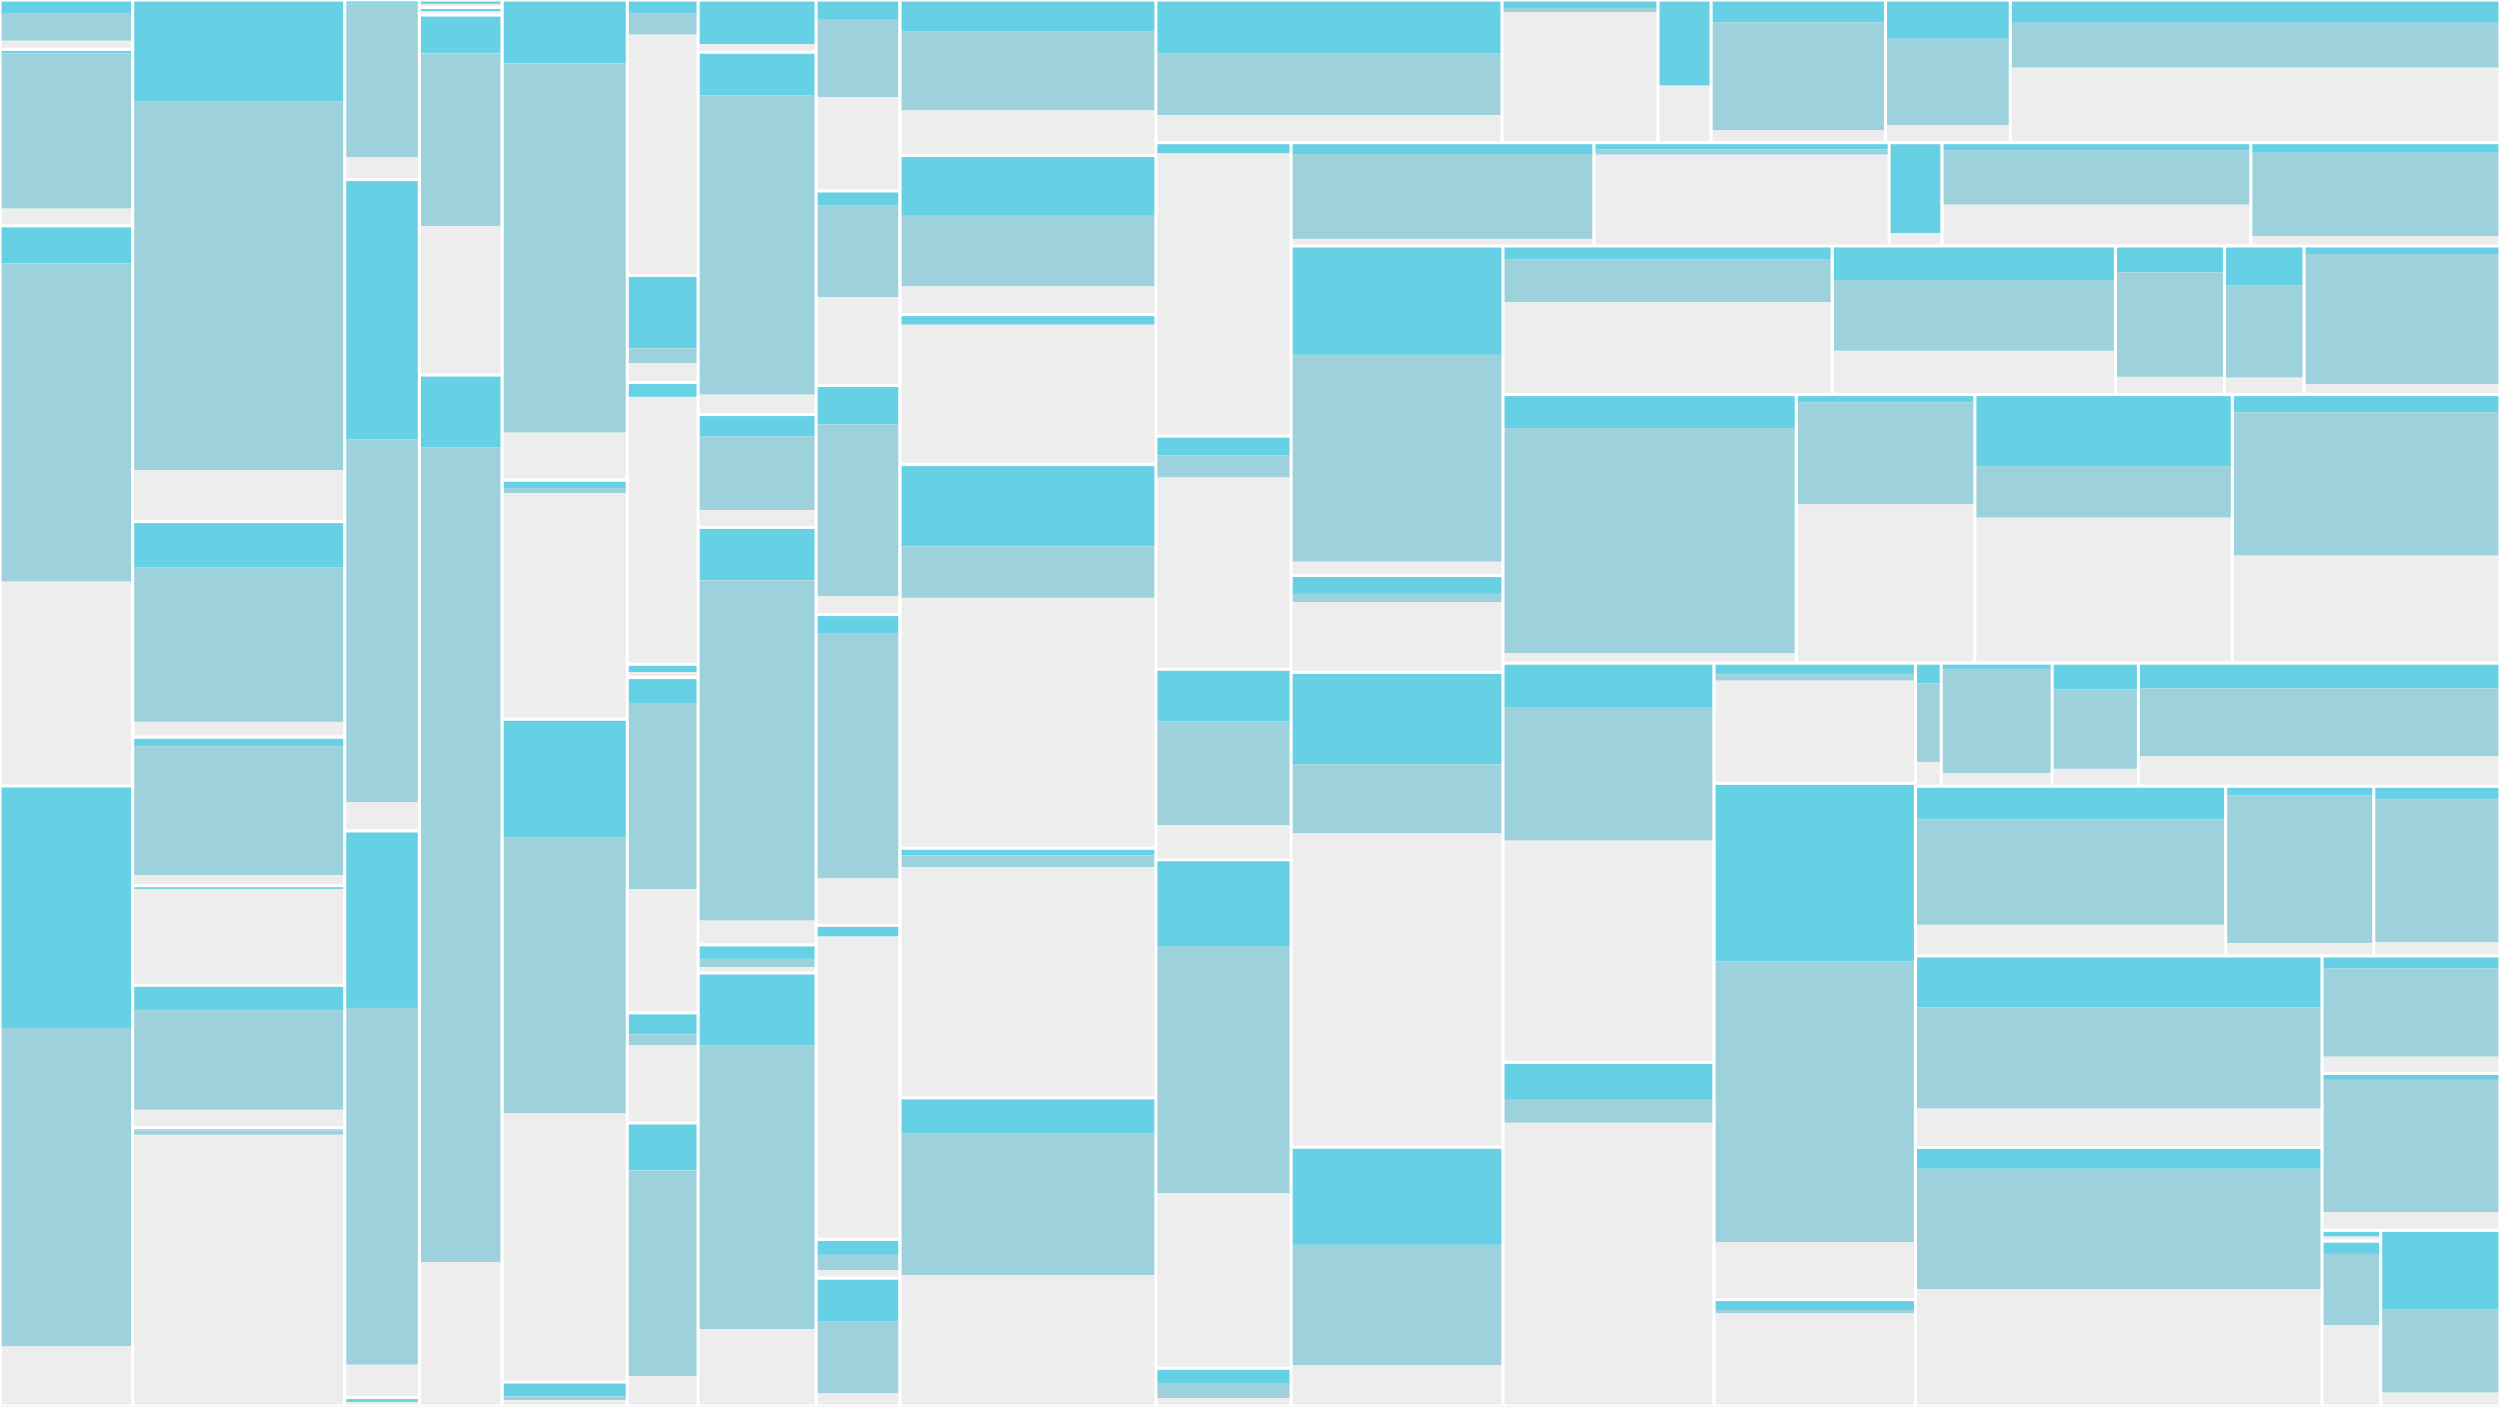
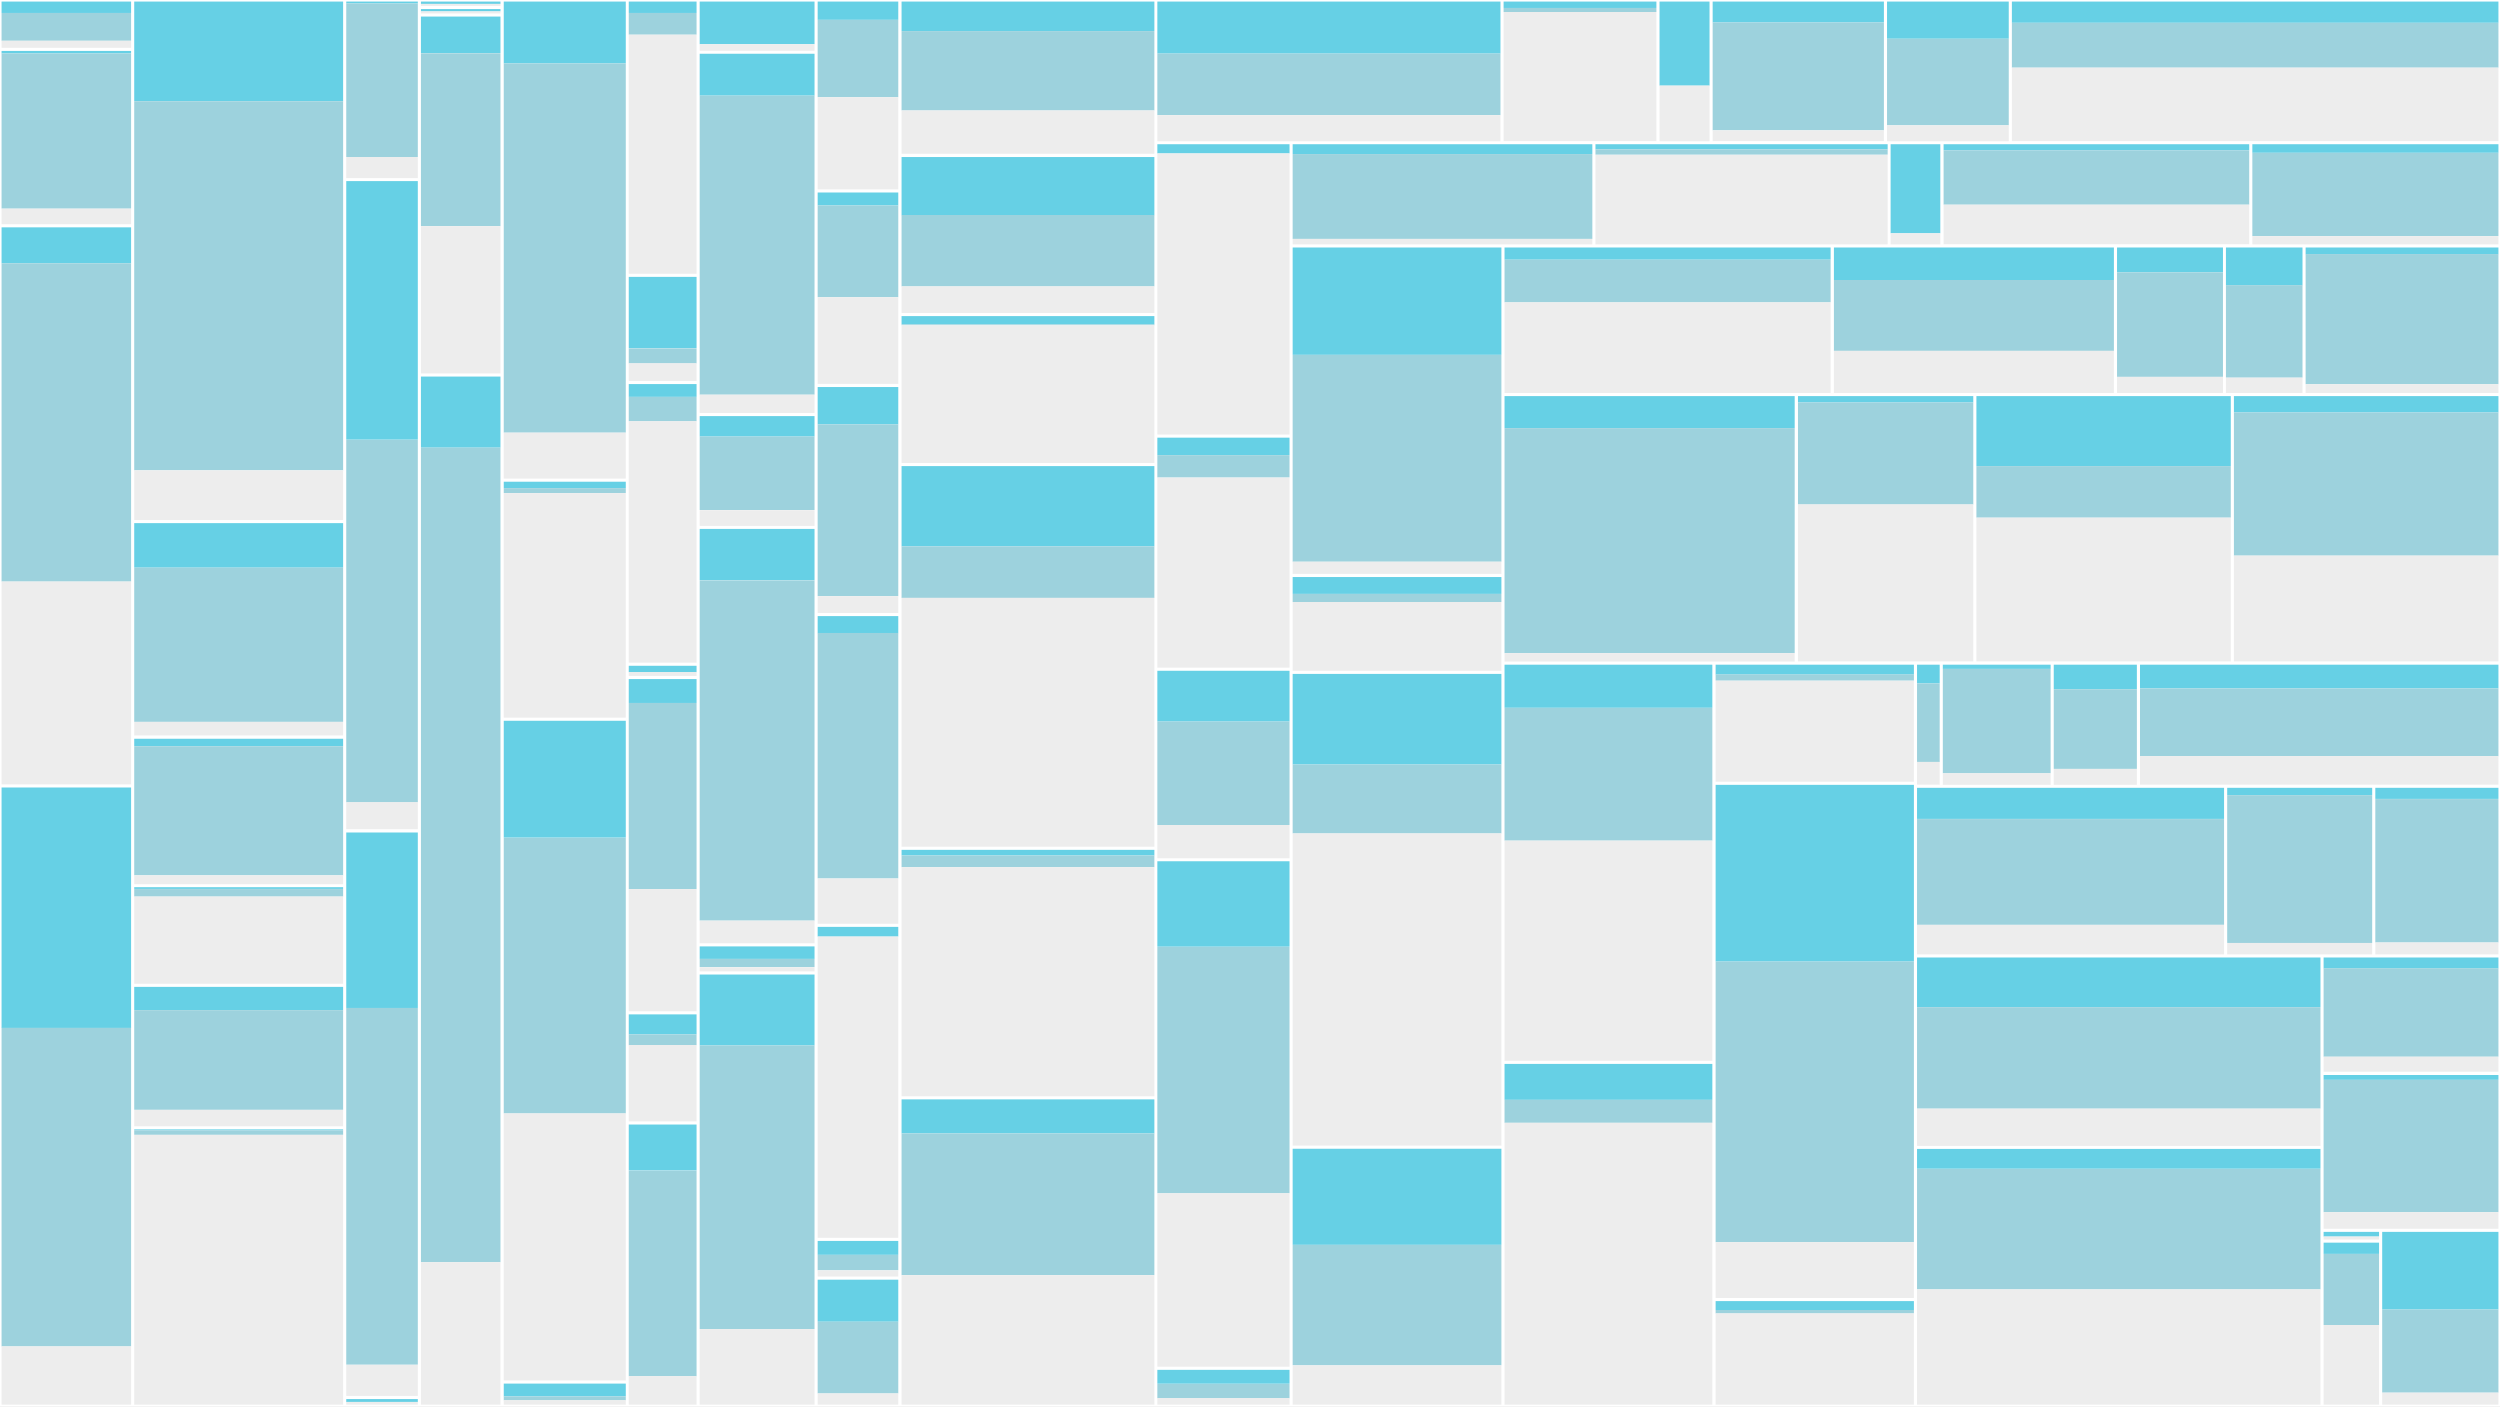
<svg xmlns="http://www.w3.org/2000/svg" viewBox="0 0 1600 900" width="1600" height="900" role="img" aria-label="Decoded overlay code coverage box tree, cyan band">
  <rect x="0" y="0" width="1600" height="900" fill="#ffffff" />
  <rect x="1" y="1" width="82.9" height="7.3" style="fill:hsl(190, 71%, 65%);fill:oklch(0.645 0.128 200)" />
  <rect x="1" y="8.3" width="82.9" height="17.8" style="fill:hsl(190, 48%, 74%);fill:oklch(0.740 0.085 200)" />
  <rect x="1" y="26.1" width="82.9" height="4.5" style="fill:hsl(190, 0%, 93%);fill:oklch(0.930 0.000 200)" />
  <rect x="1" y="32.6" width="82.9" height="1.6" style="fill:hsl(190, 71%, 65%);fill:oklch(0.645 0.128 200)" />
  <rect x="1" y="34.2" width="82.9" height="99.3" style="fill:hsl(190, 48%, 74%);fill:oklch(0.740 0.085 200)" />
  <rect x="1" y="133.6" width="82.9" height="9.9" style="fill:hsl(190, 0%, 93%);fill:oklch(0.930 0.000 200)" />
  <rect x="1" y="145.5" width="82.9" height="23" style="fill:hsl(190, 71%, 65%);fill:oklch(0.645 0.128 200)" />
  <rect x="1" y="168.5" width="82.9" height="203.7" style="fill:hsl(190, 48%, 74%);fill:oklch(0.740 0.085 200)" />
  <rect x="1" y="372.2" width="82.9" height="129.8" style="fill:hsl(190, 0%, 93%);fill:oklch(0.930 0.000 200)" />
  <rect x="1" y="504" width="82.9" height="153.9" style="fill:hsl(190, 71%, 65%);fill:oklch(0.645 0.128 200)" />
  <rect x="1" y="657.8" width="82.9" height="203.9" style="fill:hsl(190, 48%, 74%);fill:oklch(0.740 0.085 200)" />
  <rect x="1" y="861.7" width="82.9" height="37.3" style="fill:hsl(190, 0%, 93%);fill:oklch(0.930 0.000 200)" />
  <rect x="85.9" y="1" width="133.7" height="63.8" style="fill:hsl(190, 71%, 65%);fill:oklch(0.645 0.128 200)" />
  <rect x="85.9" y="64.8" width="133.7" height="236.2" style="fill:hsl(190, 48%, 74%);fill:oklch(0.740 0.085 200)" />
  <rect x="85.9" y="301" width="133.7" height="31.8" style="fill:hsl(190, 0%, 93%);fill:oklch(0.930 0.000 200)" />
  <rect x="85.9" y="334.8" width="133.7" height="28.5" style="fill:hsl(190, 71%, 65%);fill:oklch(0.645 0.128 200)" />
  <rect x="85.9" y="363.3" width="133.7" height="98.7" style="fill:hsl(190, 48%, 74%);fill:oklch(0.740 0.085 200)" />
  <rect x="85.9" y="462" width="133.7" height="8.7" style="fill:hsl(190, 0%, 93%);fill:oklch(0.930 0.000 200)" />
  <rect x="85.9" y="472.8" width="133.7" height="4.8" style="fill:hsl(190, 71%, 65%);fill:oklch(0.645 0.128 200)" />
  <rect x="85.9" y="477.6" width="133.7" height="82.6" style="fill:hsl(190, 48%, 74%);fill:oklch(0.740 0.085 200)" />
  <rect x="85.9" y="560.2" width="133.7" height="5.7" style="fill:hsl(190, 0%, 93%);fill:oklch(0.930 0.000 200)" />
  <rect x="85.9" y="567.8" width="133.7" height="1.1" style="fill:hsl(190, 71%, 65%);fill:oklch(0.645 0.128 200)" />
-   <rect x="85.9" y="569" width="133.7" height="60.6" style="fill:hsl(190, 0%, 93%);fill:oklch(0.930 0.000 200)" />
+   <rect x="85.9" y="569" width="133.7" height="4.8" style="fill:hsl(190, 48%, 74%);fill:oklch(0.740 0.085 200)" />
+   <rect x="85.9" y="573.8" width="133.7" height="55.8" style="fill:hsl(190, 0%, 93%);fill:oklch(0.930 0.000 200)" />
  <rect x="85.9" y="631.6" width="133.7" height="14.9" style="fill:hsl(190, 71%, 65%);fill:oklch(0.645 0.128 200)" />
  <rect x="85.9" y="646.5" width="133.7" height="63.8" style="fill:hsl(190, 48%, 74%);fill:oklch(0.740 0.085 200)" />
  <rect x="85.9" y="710.3" width="133.7" height="10.5" style="fill:hsl(190, 0%, 93%);fill:oklch(0.930 0.000 200)" />
  <rect x="85.9" y="722.8" width="133.7" height="0.6" style="fill:hsl(190, 71%, 65%);fill:oklch(0.645 0.128 200)" />
  <rect x="85.9" y="723.4" width="133.7" height="2.9" style="fill:hsl(190, 48%, 74%);fill:oklch(0.740 0.085 200)" />
  <rect x="85.9" y="726.3" width="133.7" height="172.7" style="fill:hsl(190, 0%, 93%);fill:oklch(0.930 0.000 200)" />
  <rect x="221.6" y="1" width="45.8" height="1.2" style="fill:hsl(190, 71%, 65%);fill:oklch(0.645 0.128 200)" />
  <rect x="221.6" y="2.2" width="45.8" height="98.3" style="fill:hsl(190, 48%, 74%);fill:oklch(0.740 0.085 200)" />
  <rect x="221.6" y="100.5" width="45.8" height="13.5" style="fill:hsl(190, 0%, 93%);fill:oklch(0.930 0.000 200)" />
  <rect x="221.6" y="115.9" width="45.8" height="165.5" style="fill:hsl(190, 71%, 65%);fill:oklch(0.645 0.128 200)" />
  <rect x="221.6" y="281.5" width="45.8" height="232" style="fill:hsl(190, 48%, 74%);fill:oklch(0.740 0.085 200)" />
  <rect x="221.6" y="513.4" width="45.8" height="17.3" style="fill:hsl(190, 0%, 93%);fill:oklch(0.930 0.000 200)" />
  <rect x="221.6" y="532.8" width="45.8" height="112.3" style="fill:hsl(190, 71%, 65%);fill:oklch(0.645 0.128 200)" />
  <rect x="221.6" y="645.1" width="45.8" height="228.3" style="fill:hsl(190, 48%, 74%);fill:oklch(0.740 0.085 200)" />
  <rect x="221.6" y="873.5" width="45.8" height="19.9" style="fill:hsl(190, 0%, 93%);fill:oklch(0.930 0.000 200)" />
  <rect x="221.6" y="895.4" width="45.8" height="1.9" style="fill:hsl(190, 71%, 65%);fill:oklch(0.645 0.128 200)" />
  <rect x="221.6" y="897.2" width="45.8" height="1.8" style="fill:hsl(190, 0%, 93%);fill:oklch(0.930 0.000 200)" />
  <rect x="269.4" y="1" width="50.9" height="1.5" style="fill:hsl(190, 71%, 65%);fill:oklch(0.645 0.128 200)" />
  <rect x="269.4" y="2.5" width="50.9" height="1.3" style="fill:hsl(190, 0%, 93%);fill:oklch(0.930 0.000 200)" />
  <rect x="269.4" y="5.8" width="50.9" height="1.5" style="fill:hsl(190, 71%, 65%);fill:oklch(0.645 0.128 200)" />
  <rect x="269.4" y="7.3" width="50.9" height="1.3" style="fill:hsl(190, 0%, 93%);fill:oklch(0.930 0.000 200)" />
  <rect x="269.4" y="10.6" width="50.9" height="23.4" style="fill:hsl(190, 71%, 65%);fill:oklch(0.645 0.128 200)" />
  <rect x="269.4" y="34.1" width="50.9" height="110.6" style="fill:hsl(190, 48%, 74%);fill:oklch(0.740 0.085 200)" />
  <rect x="269.4" y="144.7" width="50.9" height="94.3" style="fill:hsl(190, 0%, 93%);fill:oklch(0.930 0.000 200)" />
  <rect x="269.4" y="241" width="50.9" height="45.5" style="fill:hsl(190, 71%, 65%);fill:oklch(0.645 0.128 200)" />
  <rect x="269.4" y="286.5" width="50.9" height="521.3" style="fill:hsl(190, 48%, 74%);fill:oklch(0.740 0.085 200)" />
  <rect x="269.4" y="807.8" width="50.9" height="91.2" style="fill:hsl(190, 0%, 93%);fill:oklch(0.930 0.000 200)" />
  <rect x="322.4" y="1" width="78.1" height="39.6" style="fill:hsl(190, 71%, 65%);fill:oklch(0.645 0.128 200)" />
  <rect x="322.4" y="40.6" width="78.1" height="236.3" style="fill:hsl(190, 48%, 74%);fill:oklch(0.740 0.085 200)" />
  <rect x="322.4" y="276.9" width="78.1" height="29.4" style="fill:hsl(190, 0%, 93%);fill:oklch(0.930 0.000 200)" />
  <rect x="322.4" y="308.3" width="78.1" height="4.1" style="fill:hsl(190, 71%, 65%);fill:oklch(0.645 0.128 200)" />
  <rect x="322.4" y="312.4" width="78.1" height="3.2" style="fill:hsl(190, 48%, 74%);fill:oklch(0.740 0.085 200)" />
  <rect x="322.4" y="315.6" width="78.1" height="143.7" style="fill:hsl(190, 0%, 93%);fill:oklch(0.930 0.000 200)" />
  <rect x="322.4" y="461.3" width="78.1" height="74.8" style="fill:hsl(190, 71%, 65%);fill:oklch(0.645 0.128 200)" />
  <rect x="322.4" y="536.2" width="78.1" height="176.4" style="fill:hsl(190, 48%, 74%);fill:oklch(0.740 0.085 200)" />
  <rect x="322.4" y="712.6" width="78.1" height="170.9" style="fill:hsl(190, 0%, 93%);fill:oklch(0.930 0.000 200)" />
  <rect x="322.4" y="885.5" width="78.1" height="8.2" style="fill:hsl(190, 71%, 65%);fill:oklch(0.645 0.128 200)" />
  <rect x="322.4" y="893.7" width="78.1" height="2.5" style="fill:hsl(190, 48%, 74%);fill:oklch(0.740 0.085 200)" />
  <rect x="322.4" y="896.1" width="78.1" height="2.9" style="fill:hsl(190, 0%, 93%);fill:oklch(0.930 0.000 200)" />
  <rect x="402.4" y="1" width="43.4" height="7.3" style="fill:hsl(190, 71%, 65%);fill:oklch(0.645 0.128 200)" />
  <rect x="402.4" y="8.3" width="43.4" height="13.9" style="fill:hsl(190, 48%, 74%);fill:oklch(0.740 0.085 200)" />
  <rect x="402.4" y="22.2" width="43.4" height="153" style="fill:hsl(190, 0%, 93%);fill:oklch(0.930 0.000 200)" />
  <rect x="402.4" y="177.2" width="43.4" height="45.7" style="fill:hsl(190, 71%, 65%);fill:oklch(0.645 0.128 200)" />
  <rect x="402.4" y="223" width="43.4" height="9.6" style="fill:hsl(190, 48%, 74%);fill:oklch(0.740 0.085 200)" />
  <rect x="402.4" y="232.5" width="43.4" height="11.3" style="fill:hsl(190, 0%, 93%);fill:oklch(0.930 0.000 200)" />
  <rect x="402.4" y="245.8" width="43.4" height="8.2" style="fill:hsl(190, 71%, 65%);fill:oklch(0.645 0.128 200)" />
-   <rect x="402.4" y="254" width="43.4" height="170.1" style="fill:hsl(190, 0%, 93%);fill:oklch(0.930 0.000 200)" />
+   <rect x="402.4" y="254" width="43.4" height="15.6" style="fill:hsl(190, 48%, 74%);fill:oklch(0.740 0.085 200)" />
+   <rect x="402.4" y="269.6" width="43.4" height="154.5" style="fill:hsl(190, 0%, 93%);fill:oklch(0.930 0.000 200)" />
  <rect x="402.4" y="426.1" width="43.4" height="4.1" style="fill:hsl(190, 71%, 65%);fill:oklch(0.645 0.128 200)" />
  <rect x="402.4" y="430.1" width="43.4" height="2.5" style="fill:hsl(190, 0%, 93%);fill:oklch(0.930 0.000 200)" />
  <rect x="402.4" y="434.6" width="43.4" height="15.3" style="fill:hsl(190, 71%, 65%);fill:oklch(0.645 0.128 200)" />
  <rect x="402.4" y="449.9" width="43.4" height="119.1" style="fill:hsl(190, 48%, 74%);fill:oklch(0.740 0.085 200)" />
  <rect x="402.4" y="569" width="43.4" height="78.2" style="fill:hsl(190, 0%, 93%);fill:oklch(0.930 0.000 200)" />
  <rect x="402.4" y="649.2" width="43.4" height="12.8" style="fill:hsl(190, 71%, 65%);fill:oklch(0.645 0.128 200)" />
  <rect x="402.4" y="662" width="43.4" height="6.9" style="fill:hsl(190, 48%, 74%);fill:oklch(0.740 0.085 200)" />
  <rect x="402.4" y="668.8" width="43.4" height="48.9" style="fill:hsl(190, 0%, 93%);fill:oklch(0.930 0.000 200)" />
  <rect x="402.4" y="719.7" width="43.4" height="29.4" style="fill:hsl(190, 71%, 65%);fill:oklch(0.645 0.128 200)" />
  <rect x="402.4" y="749.2" width="43.4" height="131.6" style="fill:hsl(190, 48%, 74%);fill:oklch(0.740 0.085 200)" />
  <rect x="402.4" y="880.7" width="43.4" height="18.3" style="fill:hsl(190, 0%, 93%);fill:oklch(0.930 0.000 200)" />
  <rect x="447.8" y="1" width="73.5" height="27.3" style="fill:hsl(190, 71%, 65%);fill:oklch(0.645 0.128 200)" />
  <rect x="447.8" y="28.3" width="73.5" height="4.2" style="fill:hsl(190, 0%, 93%);fill:oklch(0.930 0.000 200)" />
  <rect x="447.8" y="34.4" width="73.5" height="26.8" style="fill:hsl(190, 71%, 65%);fill:oklch(0.645 0.128 200)" />
  <rect x="447.8" y="61.2" width="73.5" height="191.4" style="fill:hsl(190, 48%, 74%);fill:oklch(0.740 0.085 200)" />
  <rect x="447.8" y="252.6" width="73.5" height="11.7" style="fill:hsl(190, 0%, 93%);fill:oklch(0.930 0.000 200)" />
  <rect x="447.8" y="266.3" width="73.5" height="13.1" style="fill:hsl(190, 71%, 65%);fill:oklch(0.645 0.128 200)" />
  <rect x="447.8" y="279.4" width="73.5" height="47" style="fill:hsl(190, 48%, 74%);fill:oklch(0.740 0.085 200)" />
  <rect x="447.8" y="326.5" width="73.5" height="10.1" style="fill:hsl(190, 0%, 93%);fill:oklch(0.930 0.000 200)" />
  <rect x="447.8" y="338.5" width="73.5" height="32.9" style="fill:hsl(190, 71%, 65%);fill:oklch(0.645 0.128 200)" />
  <rect x="447.8" y="371.5" width="73.5" height="217.7" style="fill:hsl(190, 48%, 74%);fill:oklch(0.740 0.085 200)" />
  <rect x="447.8" y="589.2" width="73.5" height="14.5" style="fill:hsl(190, 0%, 93%);fill:oklch(0.930 0.000 200)" />
  <rect x="447.8" y="605.7" width="73.5" height="8" style="fill:hsl(190, 71%, 65%);fill:oklch(0.645 0.128 200)" />
  <rect x="447.8" y="613.7" width="73.5" height="5.2" style="fill:hsl(190, 48%, 74%);fill:oklch(0.740 0.085 200)" />
  <rect x="447.8" y="619" width="73.5" height="2.7" style="fill:hsl(190, 0%, 93%);fill:oklch(0.930 0.000 200)" />
  <rect x="447.8" y="623.7" width="73.5" height="45.4" style="fill:hsl(190, 71%, 65%);fill:oklch(0.645 0.128 200)" />
  <rect x="447.8" y="669.1" width="73.5" height="181.5" style="fill:hsl(190, 48%, 74%);fill:oklch(0.740 0.085 200)" />
  <rect x="447.8" y="850.6" width="73.5" height="48.4" style="fill:hsl(190, 0%, 93%);fill:oklch(0.930 0.000 200)" />
  <rect x="523.3" y="1" width="51.6" height="11.7" style="fill:hsl(190, 71%, 65%);fill:oklch(0.645 0.128 200)" />
  <rect x="523.3" y="12.7" width="51.6" height="49.5" style="fill:hsl(190, 48%, 74%);fill:oklch(0.740 0.085 200)" />
  <rect x="523.3" y="62.2" width="51.6" height="59" style="fill:hsl(190, 0%, 93%);fill:oklch(0.930 0.000 200)" />
  <rect x="523.3" y="123.2" width="51.6" height="8.3" style="fill:hsl(190, 71%, 65%);fill:oklch(0.645 0.128 200)" />
  <rect x="523.3" y="131.5" width="51.6" height="58.7" style="fill:hsl(190, 48%, 74%);fill:oklch(0.740 0.085 200)" />
  <rect x="523.3" y="190.2" width="51.6" height="55.5" style="fill:hsl(190, 0%, 93%);fill:oklch(0.930 0.000 200)" />
  <rect x="523.3" y="247.7" width="51.6" height="23.9" style="fill:hsl(190, 71%, 65%);fill:oklch(0.645 0.128 200)" />
  <rect x="523.3" y="271.6" width="51.6" height="109.9" style="fill:hsl(190, 48%, 74%);fill:oklch(0.740 0.085 200)" />
  <rect x="523.3" y="381.5" width="51.6" height="10.8" style="fill:hsl(190, 0%, 93%);fill:oklch(0.930 0.000 200)" />
  <rect x="523.3" y="394.3" width="51.6" height="10.9" style="fill:hsl(190, 71%, 65%);fill:oklch(0.645 0.128 200)" />
  <rect x="523.3" y="405.1" width="51.6" height="157.1" style="fill:hsl(190, 48%, 74%);fill:oklch(0.740 0.085 200)" />
  <rect x="523.3" y="562.3" width="51.6" height="28.9" style="fill:hsl(190, 0%, 93%);fill:oklch(0.930 0.000 200)" />
  <rect x="523.3" y="593.2" width="51.6" height="6.2" style="fill:hsl(190, 71%, 65%);fill:oklch(0.645 0.128 200)" />
  <rect x="523.3" y="599.4" width="51.6" height="192.8" style="fill:hsl(190, 0%, 93%);fill:oklch(0.930 0.000 200)" />
  <rect x="523.3" y="794.2" width="51.6" height="8.9" style="fill:hsl(190, 71%, 65%);fill:oklch(0.645 0.128 200)" />
  <rect x="523.3" y="803.1" width="51.6" height="9.9" style="fill:hsl(190, 48%, 74%);fill:oklch(0.740 0.085 200)" />
  <rect x="523.3" y="813" width="51.6" height="4" style="fill:hsl(190, 0%, 93%);fill:oklch(0.930 0.000 200)" />
  <rect x="523.3" y="819" width="51.6" height="26.9" style="fill:hsl(190, 71%, 65%);fill:oklch(0.645 0.128 200)" />
  <rect x="523.3" y="845.9" width="51.6" height="45.9" style="fill:hsl(190, 48%, 74%);fill:oklch(0.740 0.085 200)" />
  <rect x="523.3" y="891.8" width="51.6" height="7.2" style="fill:hsl(190, 0%, 93%);fill:oklch(0.930 0.000 200)" />
  <rect x="577" y="1" width="161.8" height="18.9" style="fill:hsl(190, 71%, 65%);fill:oklch(0.645 0.128 200)" />
  <rect x="577" y="19.9" width="161.8" height="50.8" style="fill:hsl(190, 48%, 74%);fill:oklch(0.740 0.085 200)" />
  <rect x="577" y="70.7" width="161.8" height="27.7" style="fill:hsl(190, 0%, 93%);fill:oklch(0.930 0.000 200)" />
  <rect x="577" y="100.5" width="161.8" height="37.2" style="fill:hsl(190, 71%, 65%);fill:oklch(0.645 0.128 200)" />
  <rect x="577" y="137.6" width="161.8" height="45.7" style="fill:hsl(190, 48%, 74%);fill:oklch(0.740 0.085 200)" />
  <rect x="577" y="183.3" width="161.8" height="17" style="fill:hsl(190, 0%, 93%);fill:oklch(0.930 0.000 200)" />
  <rect x="577" y="202.3" width="161.8" height="5.3" style="fill:hsl(190, 71%, 65%);fill:oklch(0.645 0.128 200)" />
  <rect x="577" y="207.6" width="161.8" height="0.6" style="fill:hsl(190, 48%, 74%);fill:oklch(0.740 0.085 200)" />
  <rect x="577" y="208.2" width="161.8" height="88.1" style="fill:hsl(190, 0%, 93%);fill:oklch(0.930 0.000 200)" />
  <rect x="577" y="298.3" width="161.8" height="51.4" style="fill:hsl(190, 71%, 65%);fill:oklch(0.645 0.128 200)" />
  <rect x="577" y="349.7" width="161.8" height="33" style="fill:hsl(190, 48%, 74%);fill:oklch(0.740 0.085 200)" />
  <rect x="577" y="382.6" width="161.8" height="159.3" style="fill:hsl(190, 0%, 93%);fill:oklch(0.930 0.000 200)" />
  <rect x="577" y="543.9" width="161.8" height="3.6" style="fill:hsl(190, 71%, 65%);fill:oklch(0.645 0.128 200)" />
  <rect x="577" y="547.5" width="161.8" height="7.5" style="fill:hsl(190, 48%, 74%);fill:oklch(0.740 0.085 200)" />
  <rect x="577" y="555" width="161.8" height="146.6" style="fill:hsl(190, 0%, 93%);fill:oklch(0.930 0.000 200)" />
  <rect x="577" y="703.6" width="161.8" height="21.8" style="fill:hsl(190, 71%, 65%);fill:oklch(0.645 0.128 200)" />
  <rect x="577" y="725.4" width="161.8" height="90.7" style="fill:hsl(190, 48%, 74%);fill:oklch(0.740 0.085 200)" />
  <rect x="577" y="816.1" width="161.8" height="82.9" style="fill:hsl(190, 0%, 93%);fill:oklch(0.930 0.000 200)" />
  <rect x="740.7" y="1" width="219.6" height="33.3" style="fill:hsl(190, 71%, 65%);fill:oklch(0.645 0.128 200)" />
  <rect x="740.7" y="34.3" width="219.6" height="39.4" style="fill:hsl(190, 48%, 74%);fill:oklch(0.740 0.085 200)" />
  <rect x="740.7" y="73.7" width="219.6" height="16.7" style="fill:hsl(190, 0%, 93%);fill:oklch(0.930 0.000 200)" />
  <rect x="962.3" y="1" width="97.8" height="4.1" style="fill:hsl(190, 71%, 65%);fill:oklch(0.645 0.128 200)" />
  <rect x="962.3" y="5.1" width="97.8" height="2.6" style="fill:hsl(190, 48%, 74%);fill:oklch(0.740 0.085 200)" />
  <rect x="962.3" y="7.7" width="97.8" height="82.6" style="fill:hsl(190, 0%, 93%);fill:oklch(0.930 0.000 200)" />
  <rect x="1062.1" y="1" width="32" height="53.8" style="fill:hsl(190, 71%, 65%);fill:oklch(0.645 0.128 200)" />
  <rect x="1062.1" y="54.8" width="32" height="35.6" style="fill:hsl(190, 0%, 93%);fill:oklch(0.930 0.000 200)" />
  <rect x="1096.1" y="1" width="109.6" height="13.4" style="fill:hsl(190, 71%, 65%);fill:oklch(0.645 0.128 200)" />
  <rect x="1096.1" y="14.4" width="109.6" height="69" style="fill:hsl(190, 48%, 74%);fill:oklch(0.740 0.085 200)" />
  <rect x="1096.1" y="83.4" width="109.6" height="6.9" style="fill:hsl(190, 0%, 93%);fill:oklch(0.930 0.000 200)" />
  <rect x="1207.7" y="1" width="77.9" height="23.8" style="fill:hsl(190, 71%, 65%);fill:oklch(0.645 0.128 200)" />
  <rect x="1207.7" y="24.8" width="77.9" height="55.4" style="fill:hsl(190, 48%, 74%);fill:oklch(0.740 0.085 200)" />
  <rect x="1207.7" y="80.2" width="77.9" height="10.2" style="fill:hsl(190, 0%, 93%);fill:oklch(0.930 0.000 200)" />
  <rect x="1287.6" y="1" width="311.4" height="13.6" style="fill:hsl(190, 71%, 65%);fill:oklch(0.645 0.128 200)" />
  <rect x="1287.6" y="14.6" width="311.4" height="28.7" style="fill:hsl(190, 48%, 74%);fill:oklch(0.740 0.085 200)" />
  <rect x="1287.6" y="43.3" width="311.4" height="47" style="fill:hsl(190, 0%, 93%);fill:oklch(0.930 0.000 200)" />
  <rect x="740.7" y="92.3" width="84.6" height="5.9" style="fill:hsl(190, 71%, 65%);fill:oklch(0.645 0.128 200)" />
  <rect x="740.7" y="98.2" width="84.6" height="179.9" style="fill:hsl(190, 0%, 93%);fill:oklch(0.930 0.000 200)" />
  <rect x="740.7" y="280.1" width="84.6" height="11.2" style="fill:hsl(190, 71%, 65%);fill:oklch(0.645 0.128 200)" />
  <rect x="740.7" y="291.3" width="84.6" height="14.3" style="fill:hsl(190, 48%, 74%);fill:oklch(0.740 0.085 200)" />
  <rect x="740.7" y="305.7" width="84.6" height="121.6" style="fill:hsl(190, 0%, 93%);fill:oklch(0.930 0.000 200)" />
  <rect x="740.7" y="429.3" width="84.6" height="32.5" style="fill:hsl(190, 71%, 65%);fill:oklch(0.645 0.128 200)" />
  <rect x="740.7" y="461.8" width="84.6" height="66.2" style="fill:hsl(190, 48%, 74%);fill:oklch(0.740 0.085 200)" />
  <rect x="740.7" y="528" width="84.6" height="21.3" style="fill:hsl(190, 0%, 93%);fill:oklch(0.930 0.000 200)" />
  <rect x="740.7" y="551.2" width="84.6" height="54.7" style="fill:hsl(190, 71%, 65%);fill:oklch(0.645 0.128 200)" />
  <rect x="740.7" y="606" width="84.6" height="157.7" style="fill:hsl(190, 48%, 74%);fill:oklch(0.740 0.085 200)" />
  <rect x="740.7" y="763.7" width="84.6" height="111" style="fill:hsl(190, 0%, 93%);fill:oklch(0.930 0.000 200)" />
  <rect x="740.7" y="876.7" width="84.6" height="8.9" style="fill:hsl(190, 71%, 65%);fill:oklch(0.645 0.128 200)" />
  <rect x="740.7" y="885.7" width="84.6" height="9.2" style="fill:hsl(190, 48%, 74%);fill:oklch(0.740 0.085 200)" />
  <rect x="740.7" y="894.8" width="84.6" height="4.2" style="fill:hsl(190, 0%, 93%);fill:oklch(0.930 0.000 200)" />
  <rect x="827.3" y="92.3" width="191.8" height="6.3" style="fill:hsl(190, 71%, 65%);fill:oklch(0.645 0.128 200)" />
  <rect x="827.3" y="98.6" width="191.8" height="54.3" style="fill:hsl(190, 48%, 74%);fill:oklch(0.740 0.085 200)" />
  <rect x="827.3" y="152.9" width="191.8" height="3.5" style="fill:hsl(190, 0%, 93%);fill:oklch(0.930 0.000 200)" />
  <rect x="1021.1" y="92.3" width="187" height="3.3" style="fill:hsl(190, 71%, 65%);fill:oklch(0.645 0.128 200)" />
  <rect x="1021.1" y="95.6" width="187" height="3.4" style="fill:hsl(190, 48%, 74%);fill:oklch(0.740 0.085 200)" />
  <rect x="1021.1" y="99.1" width="187" height="57.3" style="fill:hsl(190, 0%, 93%);fill:oklch(0.930 0.000 200)" />
  <rect x="1210" y="92.3" width="31.8" height="57" style="fill:hsl(190, 71%, 65%);fill:oklch(0.645 0.128 200)" />
  <rect x="1210" y="149.3" width="31.8" height="7.1" style="fill:hsl(190, 0%, 93%);fill:oklch(0.930 0.000 200)" />
  <rect x="1243.9" y="92.3" width="195.6" height="3.9" style="fill:hsl(190, 71%, 65%);fill:oklch(0.645 0.128 200)" />
  <rect x="1243.9" y="96.2" width="195.6" height="34.8" style="fill:hsl(190, 48%, 74%);fill:oklch(0.740 0.085 200)" />
  <rect x="1243.9" y="131" width="195.6" height="25.3" style="fill:hsl(190, 0%, 93%);fill:oklch(0.930 0.000 200)" />
  <rect x="1441.5" y="92.3" width="157.5" height="5.5" style="fill:hsl(190, 71%, 65%);fill:oklch(0.645 0.128 200)" />
  <rect x="1441.5" y="97.8" width="157.5" height="53.3" style="fill:hsl(190, 48%, 74%);fill:oklch(0.740 0.085 200)" />
  <rect x="1441.5" y="151.1" width="157.5" height="5.3" style="fill:hsl(190, 0%, 93%);fill:oklch(0.930 0.000 200)" />
  <rect x="827.3" y="158.4" width="133.6" height="68.7" style="fill:hsl(190, 71%, 65%);fill:oklch(0.645 0.128 200)" />
  <rect x="827.3" y="227.1" width="133.6" height="132.4" style="fill:hsl(190, 48%, 74%);fill:oklch(0.740 0.085 200)" />
  <rect x="827.3" y="359.5" width="133.6" height="7.8" style="fill:hsl(190, 0%, 93%);fill:oklch(0.930 0.000 200)" />
  <rect x="827.3" y="369.3" width="133.6" height="10.8" style="fill:hsl(190, 71%, 65%);fill:oklch(0.645 0.128 200)" />
  <rect x="827.3" y="380.1" width="133.6" height="5.2" style="fill:hsl(190, 48%, 74%);fill:oklch(0.740 0.085 200)" />
  <rect x="827.3" y="385.3" width="133.6" height="44" style="fill:hsl(190, 0%, 93%);fill:oklch(0.930 0.000 200)" />
  <rect x="827.3" y="431.3" width="133.6" height="58" style="fill:hsl(190, 71%, 65%);fill:oklch(0.645 0.128 200)" />
  <rect x="827.3" y="489.3" width="133.6" height="44.1" style="fill:hsl(190, 48%, 74%);fill:oklch(0.740 0.085 200)" />
  <rect x="827.3" y="533.4" width="133.6" height="199.8" style="fill:hsl(190, 0%, 93%);fill:oklch(0.930 0.000 200)" />
  <rect x="827.3" y="735.2" width="133.6" height="61.5" style="fill:hsl(190, 71%, 65%);fill:oklch(0.645 0.128 200)" />
  <rect x="827.3" y="796.7" width="133.6" height="77.1" style="fill:hsl(190, 48%, 74%);fill:oklch(0.740 0.085 200)" />
  <rect x="827.3" y="873.9" width="133.6" height="25.1" style="fill:hsl(190, 0%, 93%);fill:oklch(0.930 0.000 200)" />
  <rect x="962.9" y="158.4" width="208.7" height="7.8" style="fill:hsl(190, 71%, 65%);fill:oklch(0.645 0.128 200)" />
  <rect x="962.9" y="166.2" width="208.7" height="27.3" style="fill:hsl(190, 48%, 74%);fill:oklch(0.740 0.085 200)" />
  <rect x="962.9" y="193.5" width="208.7" height="58" style="fill:hsl(190, 0%, 93%);fill:oklch(0.930 0.000 200)" />
  <rect x="1173.7" y="158.4" width="179.2" height="20.8" style="fill:hsl(190, 71%, 65%);fill:oklch(0.645 0.128 200)" />
  <rect x="1173.7" y="179.2" width="179.2" height="45.4" style="fill:hsl(190, 48%, 74%);fill:oklch(0.740 0.085 200)" />
  <rect x="1173.7" y="224.5" width="179.2" height="27" style="fill:hsl(190, 0%, 93%);fill:oklch(0.930 0.000 200)" />
  <rect x="1354.9" y="158.4" width="67.8" height="15.9" style="fill:hsl(190, 71%, 65%);fill:oklch(0.645 0.128 200)" />
  <rect x="1354.9" y="174.3" width="67.8" height="66.9" style="fill:hsl(190, 48%, 74%);fill:oklch(0.740 0.085 200)" />
  <rect x="1354.9" y="241.2" width="67.8" height="10.3" style="fill:hsl(190, 0%, 93%);fill:oklch(0.930 0.000 200)" />
  <rect x="1424.6" y="158.4" width="49" height="24.2" style="fill:hsl(190, 71%, 65%);fill:oklch(0.645 0.128 200)" />
  <rect x="1424.6" y="182.5" width="49" height="59.2" style="fill:hsl(190, 48%, 74%);fill:oklch(0.740 0.085 200)" />
  <rect x="1424.6" y="241.7" width="49" height="9.8" style="fill:hsl(190, 0%, 93%);fill:oklch(0.930 0.000 200)" />
  <rect x="1475.6" y="158.4" width="123.4" height="4.3" style="fill:hsl(190, 71%, 65%);fill:oklch(0.645 0.128 200)" />
  <rect x="1475.6" y="162.6" width="123.4" height="83.3" style="fill:hsl(190, 48%, 74%);fill:oklch(0.740 0.085 200)" />
  <rect x="1475.6" y="245.9" width="123.4" height="5.6" style="fill:hsl(190, 0%, 93%);fill:oklch(0.930 0.000 200)" />
  <rect x="962.9" y="253.5" width="185.7" height="20.5" style="fill:hsl(190, 71%, 65%);fill:oklch(0.645 0.128 200)" />
  <rect x="962.9" y="274" width="185.7" height="144" style="fill:hsl(190, 48%, 74%);fill:oklch(0.740 0.085 200)" />
  <rect x="962.9" y="418" width="185.7" height="5.4" style="fill:hsl(190, 0%, 93%);fill:oklch(0.930 0.000 200)" />
  <rect x="1150.7" y="253.5" width="112.2" height="4.1" style="fill:hsl(190, 71%, 65%);fill:oklch(0.645 0.128 200)" />
  <rect x="1150.7" y="257.6" width="112.2" height="65.3" style="fill:hsl(190, 48%, 74%);fill:oklch(0.740 0.085 200)" />
  <rect x="1150.7" y="322.8" width="112.2" height="100.5" style="fill:hsl(190, 0%, 93%);fill:oklch(0.930 0.000 200)" />
  <rect x="1264.9" y="253.5" width="162.8" height="44.8" style="fill:hsl(190, 71%, 65%);fill:oklch(0.645 0.128 200)" />
  <rect x="1264.9" y="298.3" width="162.8" height="33" style="fill:hsl(190, 48%, 74%);fill:oklch(0.740 0.085 200)" />
  <rect x="1264.9" y="331.3" width="162.8" height="92" style="fill:hsl(190, 0%, 93%);fill:oklch(0.930 0.000 200)" />
  <rect x="1429.7" y="253.5" width="169.3" height="10.5" style="fill:hsl(190, 71%, 65%);fill:oklch(0.645 0.128 200)" />
  <rect x="1429.7" y="264" width="169.3" height="91.6" style="fill:hsl(190, 48%, 74%);fill:oklch(0.740 0.085 200)" />
  <rect x="1429.7" y="355.6" width="169.3" height="67.7" style="fill:hsl(190, 0%, 93%);fill:oklch(0.930 0.000 200)" />
  <rect x="962.9" y="425.4" width="133" height="27.6" style="fill:hsl(190, 71%, 65%);fill:oklch(0.645 0.128 200)" />
  <rect x="962.9" y="453" width="133" height="85" style="fill:hsl(190, 48%, 74%);fill:oklch(0.740 0.085 200)" />
  <rect x="962.9" y="538" width="133" height="140.9" style="fill:hsl(190, 0%, 93%);fill:oklch(0.930 0.000 200)" />
  <rect x="962.9" y="680.9" width="133" height="23" style="fill:hsl(190, 71%, 65%);fill:oklch(0.645 0.128 200)" />
  <rect x="962.9" y="703.9" width="133" height="14.7" style="fill:hsl(190, 48%, 74%);fill:oklch(0.740 0.085 200)" />
  <rect x="962.9" y="718.6" width="133" height="180.4" style="fill:hsl(190, 0%, 93%);fill:oklch(0.930 0.000 200)" />
  <rect x="1098" y="425.4" width="126.9" height="6.3" style="fill:hsl(190, 71%, 65%);fill:oklch(0.645 0.128 200)" />
  <rect x="1098" y="431.6" width="126.9" height="4" style="fill:hsl(190, 48%, 74%);fill:oklch(0.740 0.085 200)" />
  <rect x="1098" y="435.7" width="126.9" height="64.6" style="fill:hsl(190, 0%, 93%);fill:oklch(0.930 0.000 200)" />
  <rect x="1098" y="502.3" width="126.9" height="113.1" style="fill:hsl(190, 71%, 65%);fill:oklch(0.645 0.128 200)" />
  <rect x="1098" y="615.4" width="126.9" height="179.6" style="fill:hsl(190, 48%, 74%);fill:oklch(0.740 0.085 200)" />
  <rect x="1098" y="795" width="126.9" height="35.7" style="fill:hsl(190, 0%, 93%);fill:oklch(0.930 0.000 200)" />
  <rect x="1098" y="832.7" width="126.9" height="5.7" style="fill:hsl(190, 71%, 65%);fill:oklch(0.645 0.128 200)" />
  <rect x="1098" y="838.4" width="126.9" height="2.2" style="fill:hsl(190, 48%, 74%);fill:oklch(0.740 0.085 200)" />
  <rect x="1098" y="840.6" width="126.9" height="58.4" style="fill:hsl(190, 0%, 93%);fill:oklch(0.930 0.000 200)" />
  <rect x="1226.9" y="425.4" width="14.5" height="12" style="fill:hsl(190, 71%, 65%);fill:oklch(0.645 0.128 200)" />
  <rect x="1226.9" y="437.4" width="14.5" height="50.3" style="fill:hsl(190, 48%, 74%);fill:oklch(0.740 0.085 200)" />
  <rect x="1226.9" y="487.6" width="14.5" height="14.6" style="fill:hsl(190, 0%, 93%);fill:oklch(0.930 0.000 200)" />
  <rect x="1243.4" y="425.4" width="69" height="2.7" style="fill:hsl(190, 71%, 65%);fill:oklch(0.645 0.128 200)" />
  <rect x="1243.4" y="428.1" width="69" height="66.8" style="fill:hsl(190, 48%, 74%);fill:oklch(0.740 0.085 200)" />
  <rect x="1243.4" y="494.9" width="69" height="7.4" style="fill:hsl(190, 0%, 93%);fill:oklch(0.930 0.000 200)" />
  <rect x="1314.4" y="425.4" width="53.2" height="15.7" style="fill:hsl(190, 71%, 65%);fill:oklch(0.645 0.128 200)" />
  <rect x="1314.4" y="441.1" width="53.2" height="51" style="fill:hsl(190, 48%, 74%);fill:oklch(0.740 0.085 200)" />
  <rect x="1314.4" y="492.1" width="53.2" height="10.2" style="fill:hsl(190, 0%, 93%);fill:oklch(0.930 0.000 200)" />
  <rect x="1369.6" y="425.4" width="229.4" height="15.2" style="fill:hsl(190, 71%, 65%);fill:oklch(0.645 0.128 200)" />
  <rect x="1369.6" y="440.6" width="229.4" height="43.4" style="fill:hsl(190, 48%, 74%);fill:oklch(0.740 0.085 200)" />
  <rect x="1369.6" y="483.9" width="229.4" height="18.3" style="fill:hsl(190, 0%, 93%);fill:oklch(0.930 0.000 200)" />
  <rect x="1226.9" y="504.2" width="196.5" height="19.9" style="fill:hsl(190, 71%, 65%);fill:oklch(0.645 0.128 200)" />
  <rect x="1226.9" y="524.2" width="196.5" height="67.7" style="fill:hsl(190, 48%, 74%);fill:oklch(0.740 0.085 200)" />
  <rect x="1226.9" y="591.9" width="196.5" height="18.9" style="fill:hsl(190, 0%, 93%);fill:oklch(0.930 0.000 200)" />
  <rect x="1425.4" y="504.2" width="92.8" height="4.7" style="fill:hsl(190, 71%, 65%);fill:oklch(0.645 0.128 200)" />
  <rect x="1425.4" y="508.9" width="92.8" height="94.6" style="fill:hsl(190, 48%, 74%);fill:oklch(0.740 0.085 200)" />
  <rect x="1425.4" y="603.5" width="92.8" height="7.3" style="fill:hsl(190, 0%, 93%);fill:oklch(0.930 0.000 200)" />
  <rect x="1520.2" y="504.2" width="78.8" height="7.1" style="fill:hsl(190, 71%, 65%);fill:oklch(0.645 0.128 200)" />
  <rect x="1520.2" y="511.4" width="78.8" height="91.8" style="fill:hsl(190, 48%, 74%);fill:oklch(0.740 0.085 200)" />
  <rect x="1520.2" y="603.2" width="78.8" height="7.6" style="fill:hsl(190, 0%, 93%);fill:oklch(0.930 0.000 200)" />
  <rect x="1226.9" y="612.8" width="258.2" height="31.8" style="fill:hsl(190, 71%, 65%);fill:oklch(0.645 0.128 200)" />
  <rect x="1226.9" y="644.6" width="258.2" height="64.9" style="fill:hsl(190, 48%, 74%);fill:oklch(0.740 0.085 200)" />
  <rect x="1226.9" y="709.6" width="258.2" height="23.8" style="fill:hsl(190, 0%, 93%);fill:oklch(0.930 0.000 200)" />
  <rect x="1226.9" y="735.3" width="258.2" height="12.7" style="fill:hsl(190, 71%, 65%);fill:oklch(0.645 0.128 200)" />
  <rect x="1226.9" y="748.1" width="258.2" height="77.1" style="fill:hsl(190, 48%, 74%);fill:oklch(0.740 0.085 200)" />
  <rect x="1226.9" y="825.2" width="258.2" height="73.8" style="fill:hsl(190, 0%, 93%);fill:oklch(0.930 0.000 200)" />
  <rect x="1487.1" y="612.8" width="111.9" height="7" style="fill:hsl(190, 71%, 65%);fill:oklch(0.645 0.128 200)" />
  <rect x="1487.1" y="619.7" width="111.9" height="56.6" style="fill:hsl(190, 48%, 74%);fill:oklch(0.740 0.085 200)" />
  <rect x="1487.1" y="676.3" width="111.9" height="9.6" style="fill:hsl(190, 0%, 93%);fill:oklch(0.930 0.000 200)" />
  <rect x="1487.1" y="688" width="111.9" height="3.1" style="fill:hsl(190, 71%, 65%);fill:oklch(0.645 0.128 200)" />
  <rect x="1487.1" y="691.1" width="111.9" height="84.7" style="fill:hsl(190, 48%, 74%);fill:oklch(0.740 0.085 200)" />
  <rect x="1487.1" y="775.8" width="111.9" height="10.6" style="fill:hsl(190, 0%, 93%);fill:oklch(0.930 0.000 200)" />
  <rect x="1487.1" y="788.4" width="35.5" height="3" style="fill:hsl(190, 71%, 65%);fill:oklch(0.645 0.128 200)" />
  <rect x="1487.1" y="791.4" width="35.5" height="1.9" style="fill:hsl(190, 0%, 93%);fill:oklch(0.930 0.000 200)" />
  <rect x="1487.1" y="795.3" width="35.5" height="7.2" style="fill:hsl(190, 71%, 65%);fill:oklch(0.645 0.128 200)" />
  <rect x="1487.1" y="802.5" width="35.5" height="45.5" style="fill:hsl(190, 48%, 74%);fill:oklch(0.740 0.085 200)" />
  <rect x="1487.1" y="848" width="35.5" height="51" style="fill:hsl(190, 0%, 93%);fill:oklch(0.930 0.000 200)" />
  <rect x="1524.6" y="788.4" width="74.4" height="49.7" style="fill:hsl(190, 71%, 65%);fill:oklch(0.645 0.128 200)" />
  <rect x="1524.6" y="838.1" width="74.4" height="53.2" style="fill:hsl(190, 48%, 74%);fill:oklch(0.740 0.085 200)" />
  <rect x="1524.6" y="891.3" width="74.4" height="7.7" style="fill:hsl(190, 0%, 93%);fill:oklch(0.930 0.000 200)" />
</svg>
